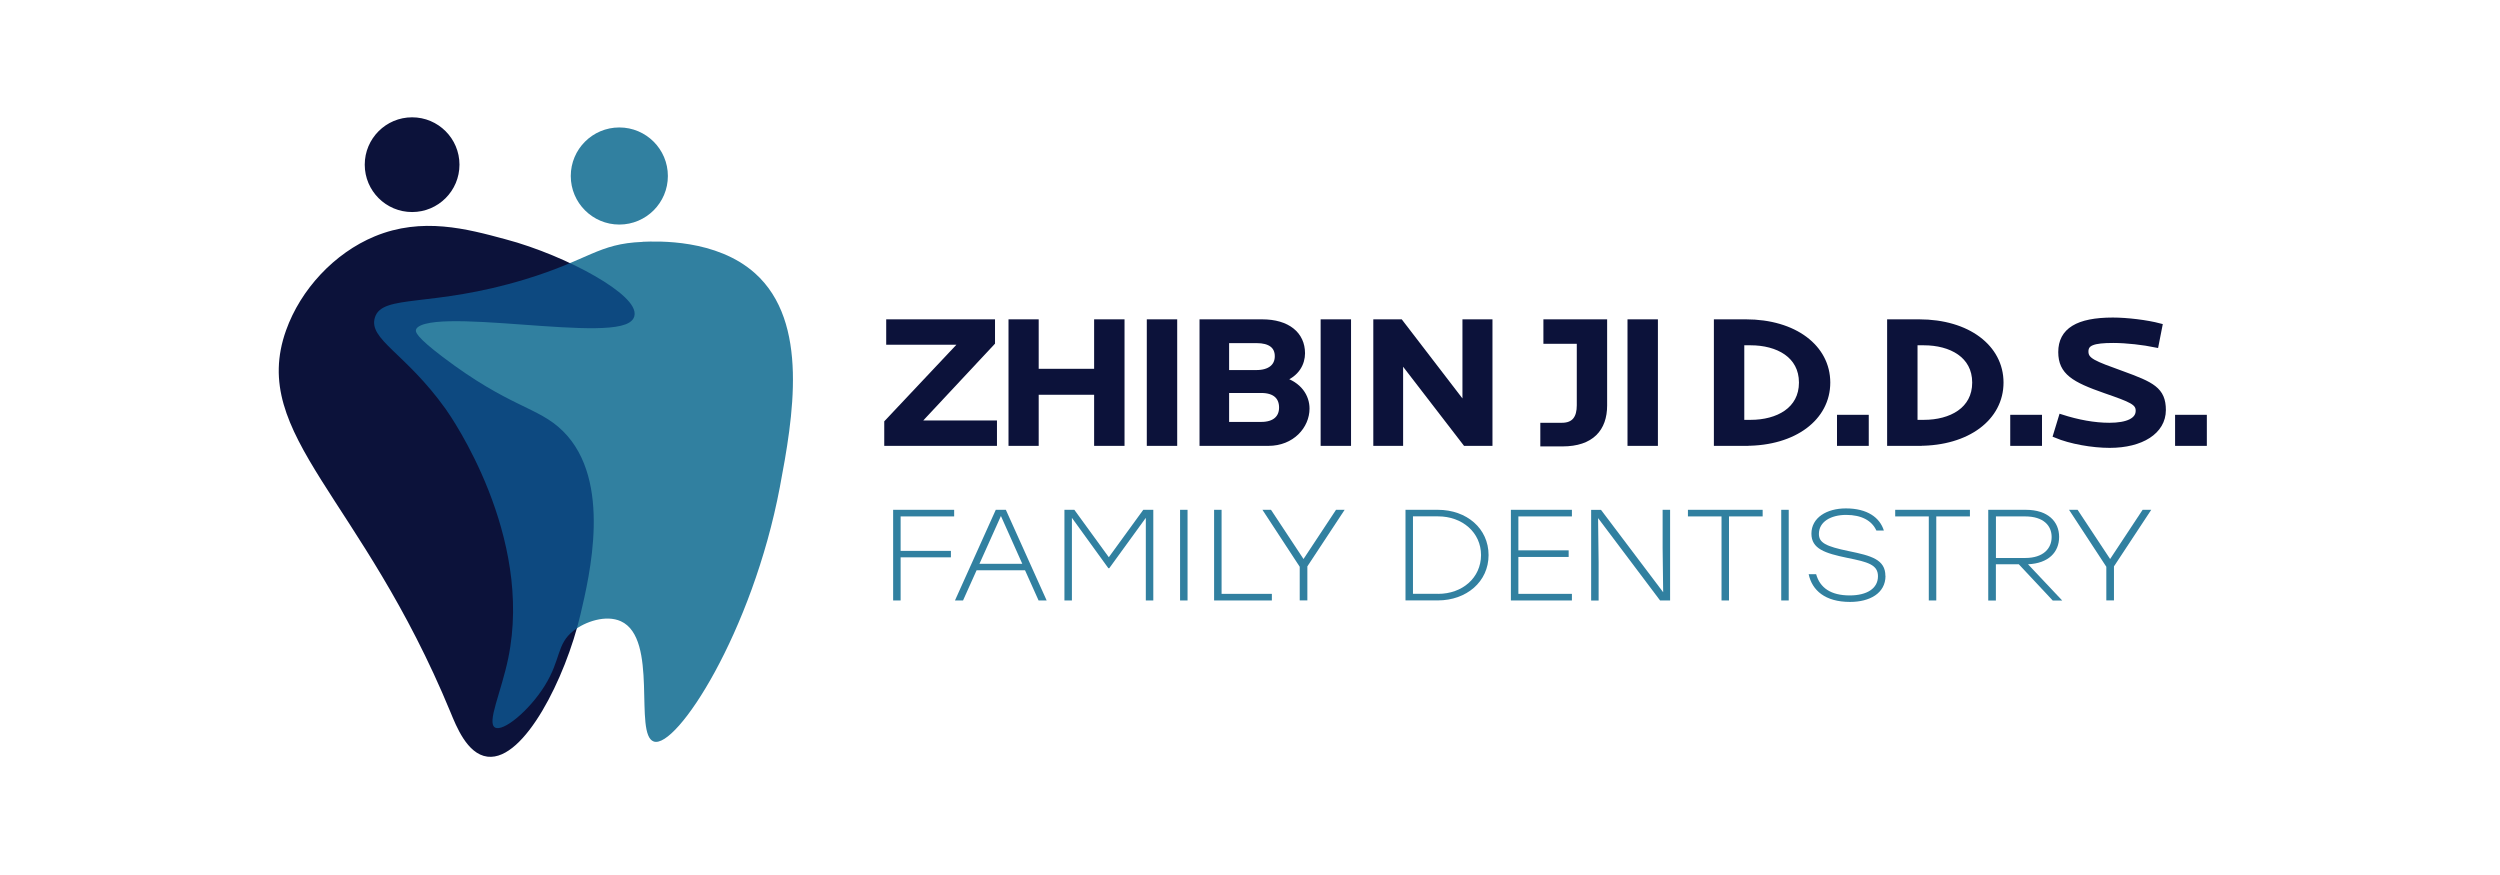
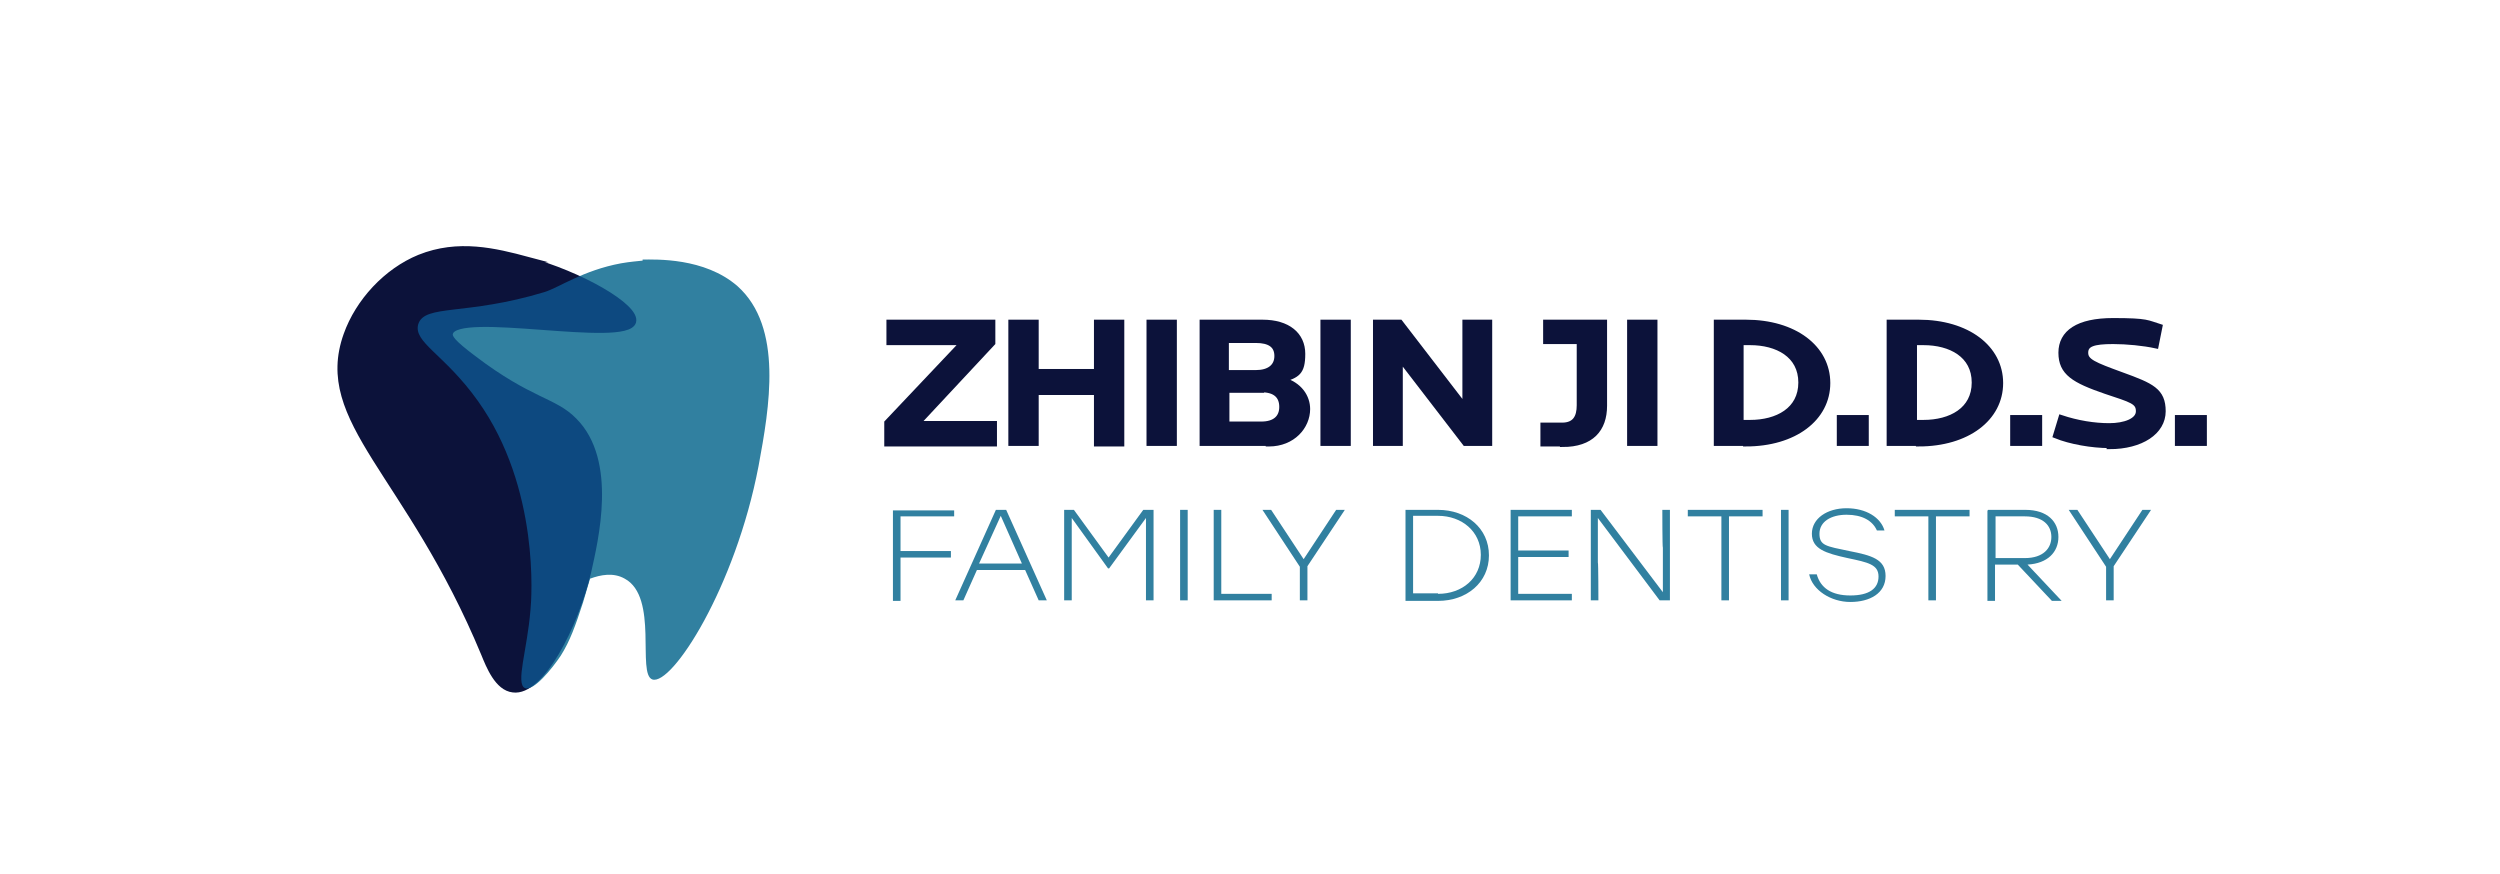
- <svg xmlns="http://www.w3.org/2000/svg" viewBox="0 0 461.35 161.31">
+ <svg xmlns="http://www.w3.org/2000/svg" version="1.1" viewBox="0 0 461.4 161.3">
  <defs>
    <style>
      .cls-1, .cls-2 {
        fill: #0c123a;
        stroke: #0c123a;
        stroke-miterlimit: 10;
      }

-       .cls-3 {
+       .cls-2, .cls-3 {
+         mix-blend-mode: soft-light;
+       }
+ 
+       .cls-2, .cls-4 {
+         isolation: isolate;
+       }
+ 
+       .cls-5 {
        fill: #3180a0;
        stroke-width: 0px;
      }
- 
-       .cls-4, .cls-2 {
-         mix-blend-mode: soft-light;
-       }
- 
-       .cls-5 {
-         isolation: isolate;
-       }
    </style>
  </defs>
-   <g class="cls-5">
+   <g class="cls-4">
    <g id="Layer_1" data-name="Layer 1">
      <g>
        <g>
-           <path class="cls-3" d="M176.08,95.3h-9.88v6.36h9.28v1.19h-9.28v7.96h-1.38v-16.73h11.26v1.22h0Z" />
-           <path class="cls-3" d="M183.77,94.08h1.85l7.53,16.73h-1.49l-2.5-5.57h-8.94l-2.5,5.57h-1.49l7.53-16.73h.01ZM188.65,104.04l-3.94-8.82-3.96,8.82h7.9Z" />
-           <path class="cls-3" d="M196.44,94.08h1.82l6.36,8.75,6.36-8.75h1.85v16.73h-1.38v-15.25l-6.75,9.3h-.16l-6.73-9.3v15.25h-1.38v-16.73Z" />
-           <path class="cls-3" d="M217.77,94.08h1.38v16.73h-1.38v-16.73Z" />
-           <path class="cls-3" d="M225.43,109.59h9.28v1.22h-10.66v-16.73h1.38v15.51h0Z" />
-           <path class="cls-3" d="M234.55,94.08l6,9.08,6-9.08h1.59l-6.88,10.44v6.28h-1.41v-6.21l-6.88-10.51h1.59,0Z" />
-           <path class="cls-3" d="M259.37,94.08h5.97c5.32,0,9.36,3.44,9.36,8.36s-4.09,8.36-9.36,8.36h-5.97v-16.73h0ZM265.39,109.59c4.46,0,7.9-2.94,7.92-7.15,0-4.18-3.46-7.15-7.92-7.15h-4.64v14.29h4.64Z" />
-           <path class="cls-3" d="M290.08,95.3h-9.88v6.26h9.28v1.22h-9.28v6.81h9.88v1.22h-11.26v-16.73h11.26v1.22h0Z" />
-           <path class="cls-3" d="M306.92,109.28l-.1-8.2v-7h1.38v16.73h-1.85l-11.44-15.2.1,8.2v7.01h-1.38v-16.73h1.82l11.47,15.2h0Z" />
-           <path class="cls-3" d="M325.27,95.3h-6.2v15.51h-1.38v-15.51h-6.2v-1.22h13.79v1.22h0Z" />
-           <path class="cls-3" d="M328.71,94.08h1.38v16.73h-1.38v-16.73Z" />
-           <path class="cls-3" d="M347.95,106.27c0,3.23-2.94,4.81-6.54,4.81-4.62,0-7.01-2.15-7.64-5.12h1.38c.71,2.54,2.74,3.92,6.2,3.92,3.16,0,5.21-1.27,5.21-3.54,0-2.15-1.9-2.63-5.66-3.39-4.14-.86-6.62-1.67-6.62-4.47,0-2.94,2.81-4.66,6.36-4.66,3.96,0,6.26,1.69,7.01,4.09h-1.38c-.84-1.84-2.74-2.89-5.58-2.89s-5.03,1.27-5.03,3.51c0,1.62,1.23,2.29,5.55,3.18,4.09.84,6.72,1.53,6.72,4.57h.01Z" />
-           <path class="cls-3" d="M363.52,95.3h-6.2v15.51h-1.38v-15.51h-6.2v-1.22h13.79v1.22h0Z" />
-           <path class="cls-3" d="M366.93,94.08h6.91c4.09,0,6.15,2.17,6.15,5s-1.96,4.88-5.74,5.05l6.31,6.69h-1.75l-6.26-6.69h-4.23v6.69h-1.41v-16.73h0ZM373.73,102.97c3.36,0,4.88-1.77,4.88-3.87s-1.51-3.8-4.88-3.8h-5.4v7.67h5.4Z" />
-           <path class="cls-3" d="M383.4,94.08l6,9.08,6-9.08h1.59l-6.88,10.44v6.28h-1.41v-6.21l-6.88-10.51h1.59,0Z" />
+           <path class="cls-5" d="M176.1,95.3h-9.9v6.4h9.3v1.2h-9.3v8h-1.4v-16.7h11.3v1.2h0Z" />
+           <path class="cls-5" d="M183.8,94.1h1.9l7.5,16.7h-1.5l-2.5-5.6h-8.9l-2.5,5.6h-1.5l7.5-16.7h0ZM188.6,104l-3.9-8.8-4,8.8h7.9Z" />
+           <path class="cls-5" d="M196.4,94.1h1.8l6.4,8.8,6.4-8.8h1.9v16.7h-1.4v-15.2l-6.8,9.3h-.2l-6.7-9.3v15.2h-1.4v-16.7h0Z" />
+           <path class="cls-5" d="M217.8,94.1h1.4v16.7h-1.4v-16.7Z" />
+           <path class="cls-5" d="M225.4,109.6h9.3v1.2h-10.7v-16.7h1.4v15.5h0Z" />
+           <path class="cls-5" d="M234.6,94.1l6,9.1,6-9.1h1.6l-6.9,10.4v6.3h-1.4v-6.2l-6.9-10.5h1.6,0Z" />
+           <path class="cls-5" d="M259.4,94.1h6c5.3,0,9.4,3.4,9.4,8.4s-4.1,8.4-9.4,8.4h-6v-16.7h0ZM265.4,109.6c4.5,0,7.9-2.9,7.9-7.2s-3.5-7.2-7.9-7.2h-4.6v14.3h4.6Z" />
+           <path class="cls-5" d="M290.1,95.3h-9.9v6.3h9.3v1.2h-9.3v6.8h9.9v1.2h-11.3v-16.7h11.3v1.2h0Z" />
+           <path class="cls-5" d="M306.9,109.3v-8.2c-.1,0-.1-7-.1-7h1.4v16.7h-1.9l-11.4-15.2v8.2c.1,0,.1,7,.1,7h-1.4v-16.7h1.8l11.5,15.2h0Z" />
+           <path class="cls-5" d="M325.3,95.3h-6.2v15.5h-1.4v-15.5h-6.2v-1.2h13.8v1.2h0Z" />
+           <path class="cls-5" d="M328.7,94.1h1.4v16.7h-1.4v-16.7Z" />
+           <path class="cls-5" d="M348,106.3c0,3.2-2.9,4.8-6.5,4.8s-7-2.2-7.6-5.1h1.4c.7,2.5,2.7,3.9,6.2,3.9s5.2-1.3,5.2-3.5-1.9-2.6-5.7-3.4c-4.1-.9-6.6-1.7-6.6-4.5s2.8-4.7,6.4-4.7,6.3,1.7,7,4.1h-1.4c-.8-1.8-2.7-2.9-5.6-2.9s-5,1.3-5,3.5,1.2,2.3,5.5,3.2c4.1.8,6.7,1.5,6.7,4.6h0Z" />
+           <path class="cls-5" d="M363.5,95.3h-6.2v15.5h-1.4v-15.5h-6.2v-1.2h13.8v1.2h0Z" />
+           <path class="cls-5" d="M366.9,94.1h6.9c4.1,0,6.1,2.2,6.1,5s-2,4.9-5.7,5.1l6.3,6.7h-1.8l-6.3-6.7h-4.2v6.7h-1.4v-16.7h.1ZM373.7,103c3.4,0,4.9-1.8,4.9-3.9s-1.5-3.8-4.9-3.8h-5.4v7.7s5.4,0,5.4,0Z" />
+           <path class="cls-5" d="M383.4,94.1l6,9.1,6-9.1h1.6l-6.9,10.4v6.3h-1.4v-6.2l-6.9-10.5h1.6,0Z" />
        </g>
-         <g class="cls-4">
-           <path class="cls-1" d="M163.68,81.78v-3.83l13.97-14.83h-13.61v-3.69h19.08v3.79l-13.89,14.87h14.25v3.69h-19.8Z" />
-           <path class="cls-1" d="M202.41,81.78v-9.43h-11.23v9.43h-4.57v-22.35h4.57v9.13h11.23v-9.13h4.61v22.35h-4.61Z" />
-           <path class="cls-1" d="M212.13,81.78v-22.35h4.61v22.35h-4.61Z" />
-           <path class="cls-1" d="M234.06,81.78h-12.2v-22.35h11.05c4.71,0,7.42,2.28,7.42,5.77,0,1.78-.97,3.89-3.74,4.83,3.2.91,4.57,3.19,4.57,5.37,0,3.22-2.74,6.38-7.09,6.38ZM231.9,62.82h-5.58v5.97h5.54c2.45,0,3.89-1.14,3.89-3.05s-1.37-2.92-3.85-2.92ZM232.76,72.02h-6.44v6.34h6.44c2.48,0,3.78-1.24,3.78-3.15s-1.19-3.19-3.78-3.19Z" />
-           <path class="cls-1" d="M244.21,81.78v-22.35h4.61v22.35h-4.61Z" />
-           <path class="cls-1" d="M270.42,81.78l-11.99-15.57v15.57h-4.5v-22.35h4.5l11.95,15.57v-15.57h4.54v22.35h-4.5Z" />
-           <path class="cls-1" d="M288.35,81.88h-3.6v-3.36h3.49c2.38,0,3.24-1.51,3.24-3.72v-11.85h-6.16v-3.52h10.76v15.4c0,4.26-2.38,7.05-7.74,7.05Z" />
-           <path class="cls-1" d="M300.84,81.78v-22.35h4.61v22.35h-4.61Z" />
-           <path class="cls-1" d="M322.18,81.78h-5.4v-22.35h5.4c8.96,0,15.08,4.66,15.08,11.17s-6.12,11.17-15.08,11.17ZM323.05,63.22h-1.66v14.76h1.66c5,0,9.43-2.32,9.43-7.38s-4.43-7.38-9.43-7.38Z" />
-           <path class="cls-1" d="M339.5,81.78v-4.73h4.86v4.73h-4.86Z" />
-           <path class="cls-1" d="M354.15,81.78h-5.4v-22.35h5.4c8.96,0,15.08,4.66,15.08,11.17s-6.12,11.17-15.08,11.17ZM355.02,63.22h-1.66v14.76h1.66c5,0,9.43-2.32,9.43-7.38s-4.43-7.38-9.43-7.38Z" />
-           <path class="cls-1" d="M371.47,81.78v-4.73h4.86v4.73h-4.86Z" />
-           <path class="cls-1" d="M389.32,82.15c-3.17,0-7.2-.7-9.93-1.85l1.01-3.32c3.02.97,6.08,1.54,8.86,1.54,3.38,0,5.36-.94,5.36-2.72,0-1.54-1.3-2.05-6.12-3.72-5.76-2.01-8.17-3.39-8.17-7.11,0-3.96,3.1-5.87,9.57-5.87,2.63,0,6.26.44,8.64,1.07l-.68,3.46c-2.27-.47-5.4-.84-7.88-.84-3.71,0-5.08.5-5.08,2.08,0,1.68,1.51,2.21,6.7,4.09,5.51,2.01,7.59,2.95,7.59,6.71,0,3.96-4.03,6.48-9.86,6.48Z" />
-           <path class="cls-1" d="M401.89,81.78v-4.73h4.86v4.73h-4.86Z" />
+         <g class="cls-3">
+           <path class="cls-1" d="M163.7,81.8v-3.8l14-14.8h-13.6v-3.7h19.1v3.8l-13.9,14.9h14.2v3.7h-19.8Z" />
+           <path class="cls-1" d="M202.4,81.8v-9.4h-11.2v9.4h-4.6v-22.3h4.6v9.1h11.2v-9.1h4.6v22.4h-4.6Z" />
+           <path class="cls-1" d="M212.1,81.8v-22.3h4.6v22.3h-4.6Z" />
+           <path class="cls-1" d="M234.1,81.8h-12.2v-22.3h11.1c4.7,0,7.4,2.3,7.4,5.8s-1,3.9-3.7,4.8c3.2.9,4.6,3.2,4.6,5.4,0,3.2-2.7,6.4-7.1,6.4h-.1ZM231.9,62.8h-5.6v6h5.5c2.4,0,3.9-1.1,3.9-3.1s-1.4-2.9-3.9-2.9h.1ZM232.8,72h-6.4v6.3h6.4c2.5,0,3.8-1.2,3.8-3.2s-1.2-3.2-3.8-3.2h0Z" />
+           <path class="cls-1" d="M244.2,81.8v-22.3h4.6v22.3h-4.6Z" />
+           <path class="cls-1" d="M270.4,81.8l-12-15.6v15.6h-4.5v-22.3h4.5l12,15.6v-15.6h4.5v22.3h-4.5Z" />
+           <path class="cls-1" d="M288.4,81.9h-3.6v-3.4h3.5c2.4,0,3.2-1.5,3.2-3.7v-11.8h-6.2v-3.5h10.8v15.4c0,4.3-2.4,7.1-7.7,7.1h0Z" />
+           <path class="cls-1" d="M300.8,81.8v-22.3h4.6v22.3h-4.6Z" />
+           <path class="cls-1" d="M322.2,81.8h-5.4v-22.3h5.4c9,0,15.1,4.7,15.1,11.2s-6.1,11.2-15.1,11.2h0ZM323,63.2h-1.7v14.8h1.7c5,0,9.4-2.3,9.4-7.4s-4.4-7.4-9.4-7.4Z" />
+           <path class="cls-1" d="M339.5,81.8v-4.7h4.9v4.7h-4.9Z" />
+           <path class="cls-1" d="M354.1,81.8h-5.4v-22.3h5.4c9,0,15.1,4.7,15.1,11.2s-6.1,11.2-15.1,11.2h0ZM355,63.2h-1.7v14.8h1.7c5,0,9.4-2.3,9.4-7.4s-4.4-7.4-9.4-7.4Z" />
+           <path class="cls-1" d="M371.5,81.8v-4.7h4.9v4.7h-4.9Z" />
+           <path class="cls-1" d="M389.3,82.2c-3.2,0-7.2-.7-9.9-1.8l1-3.3c3,1,6.1,1.5,8.9,1.5s5.4-.9,5.4-2.7-1.3-2.1-6.1-3.7c-5.8-2-8.2-3.4-8.2-7.1s3.1-5.9,9.6-5.9,6.3.4,8.6,1.1l-.7,3.5c-2.3-.5-5.4-.8-7.9-.8-3.7,0-5.1.5-5.1,2.1s1.5,2.2,6.7,4.1c5.5,2,7.6,2.9,7.6,6.7s-4,6.5-9.9,6.5h0v-.2Z" />
+           <path class="cls-1" d="M401.9,81.8v-4.7h4.9v4.7h-4.9Z" />
        </g>
      </g>
      <g>
-         <path class="cls-3" d="M118.56,44.62c2.81-.11,13.65-.54,20.76,5.8,10.1,9.02,7.02,26.65,4.59,39.49-5.08,26.79-19.08,48.34-23.26,46.93-3.75-1.27.95-19.02-6.09-22.2-2.73-1.23-6.54.04-8.75,1.78-3.13,2.47-2.25,5.26-5.3,10.15-2.88,4.62-7.68,8.55-9.17,7.68-1.53-.9,1.14-6.48,2.44-12.74,4.71-22.68-10.51-44.59-11.53-46.02-7.41-10.38-14.34-12.86-13.06-16.92,1.37-4.36,10.46-1.76,27.74-7.03,11.85-3.61,13.42-6.58,21.64-6.9Z" />
-         <path class="cls-2" d="M93.09,44.61c11.68,3.14,24.42,10.38,23.48,13.65-1.48,5.17-38.89-2.96-40.29,2.48-.21.81.37,1.92,5.08,5.5,12.49,9.48,17.71,9.24,22.19,13.69,8.94,8.87,4.73,26.29,3.09,33.32-2.78,11.88-10.37,26.65-16.62,25.89-3.41-.42-5.36-5.31-6.42-7.89-16.47-39.93-37.11-51.14-30.34-70.12,2.64-7.41,8.75-14.01,16.08-17.05,8.57-3.55,16.69-1.37,23.75.54Z" />
-         <circle class="cls-2" cx="76.05" cy="30.39" r="8.24" />
-         <circle class="cls-3" cx="114.29" cy="32.48" r="8.96" />
+         <path class="cls-5" d="M118.6,47.9c2.4,0,11.4-.4,17.5,4.9,8.5,7.6,5.9,22.4,3.9,33.2-4.3,22.5-16,40.6-19.6,39.4-2.9-1,1.2-15.2-5.1-18.6-2.1-1.2-4.5-.7-6.4,0-.3,1.1-.8,2.6-1.3,4.4-1.4,4.3-2.4,7.1-4.1,9.8-1.6,2.4-5,6.6-6.6,6-1.8-.8.4-7,1-14.4.2-1.9,1.8-22.5-9.7-38.6-6.2-8.7-12-10.8-11-14.2,1.2-3.7,8.8-1.5,23.3-5.9,2.6-.8,7.1-4,14.1-5.3,1.7-.3,3.1-.4,4-.5h0Z" />
+         <path class="cls-2" d="M97.2,47.9c9.8,2.6,20.5,8.7,19.7,11.5-1.3,4.4-32.7-2.5-33.8,2.1-.2.7.3,1.6,4.3,4.6,10.5,8,14.9,7.7,18.6,11.5,7.5,7.5,3.9,22.1,2.6,28-2.4,10-8.7,22.4-13.9,21.7-2.9-.3-4.5-4.4-5.4-6.6-13.9-33.5-31.1-42.9-25.4-58.9,2.2-6.2,7.4-11.8,13.5-14.3,7.2-2.9,14-1.2,20,.4h-.2Z" />
      </g>
    </g>
  </g>
</svg>
